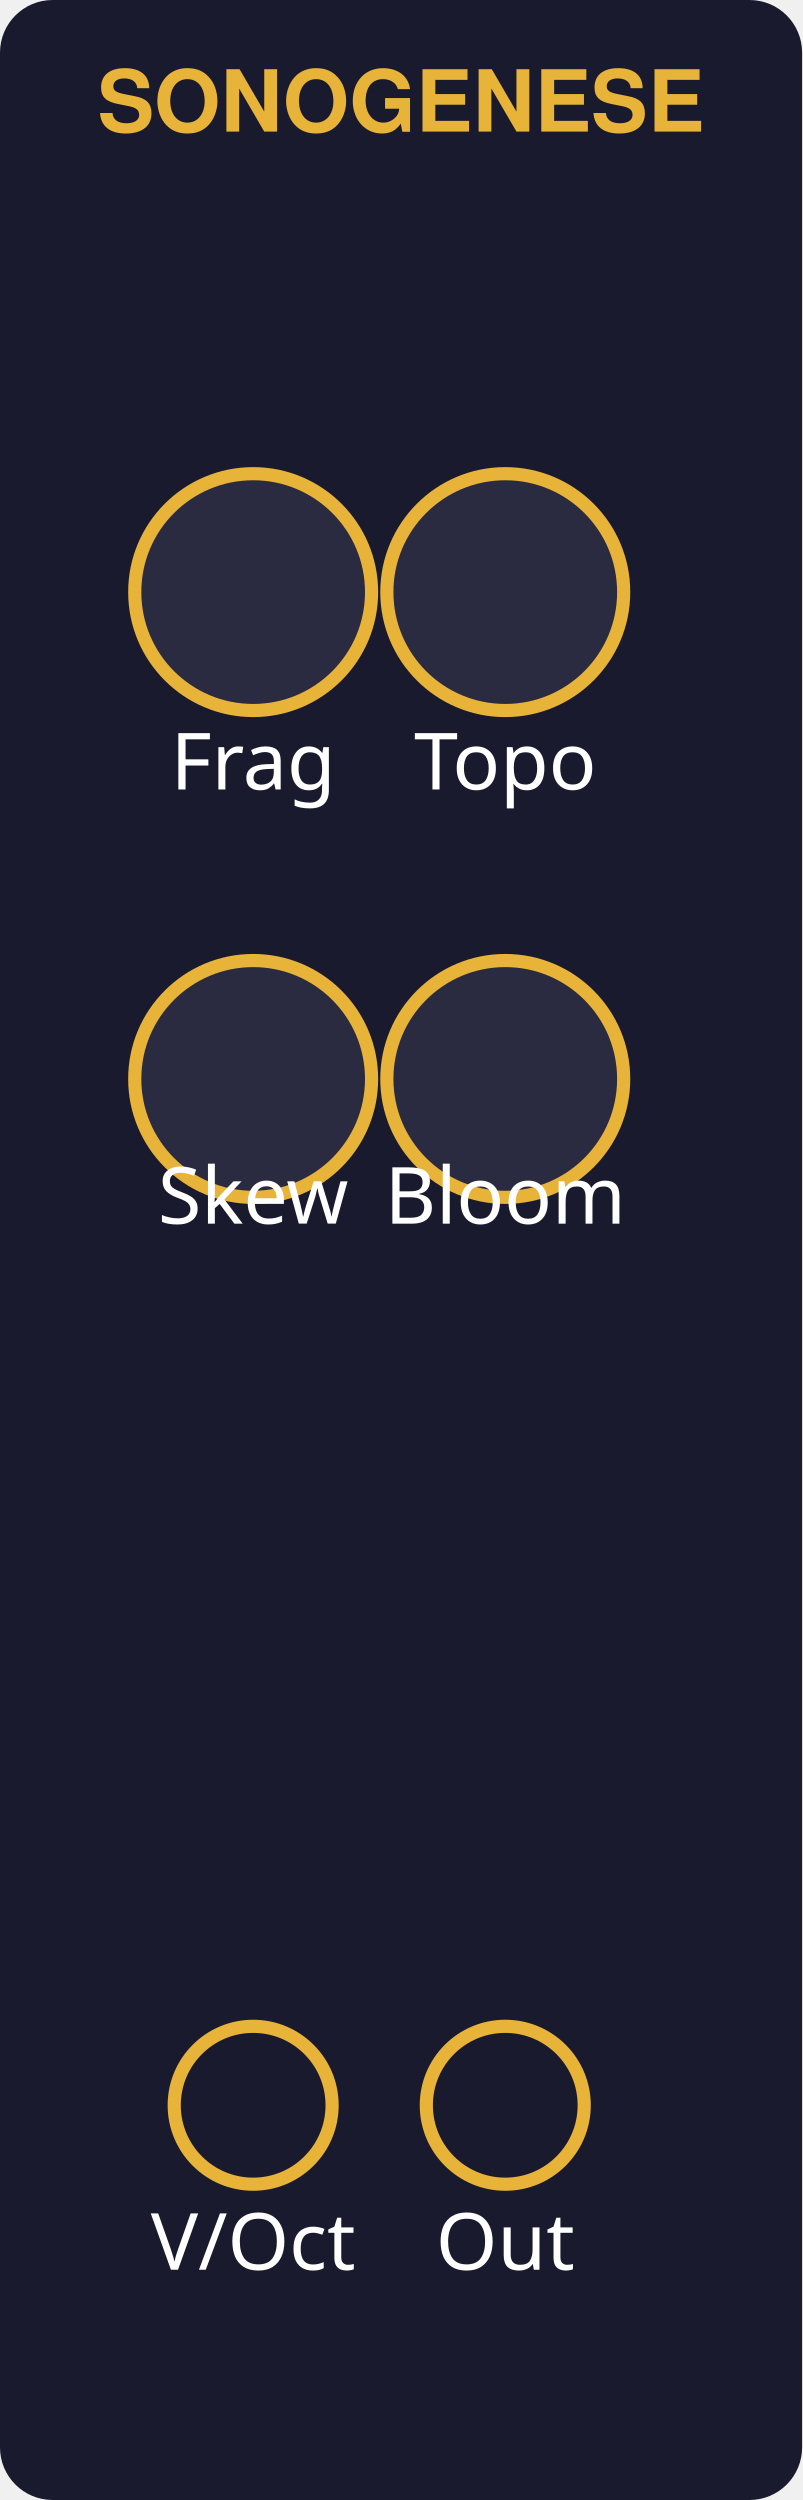
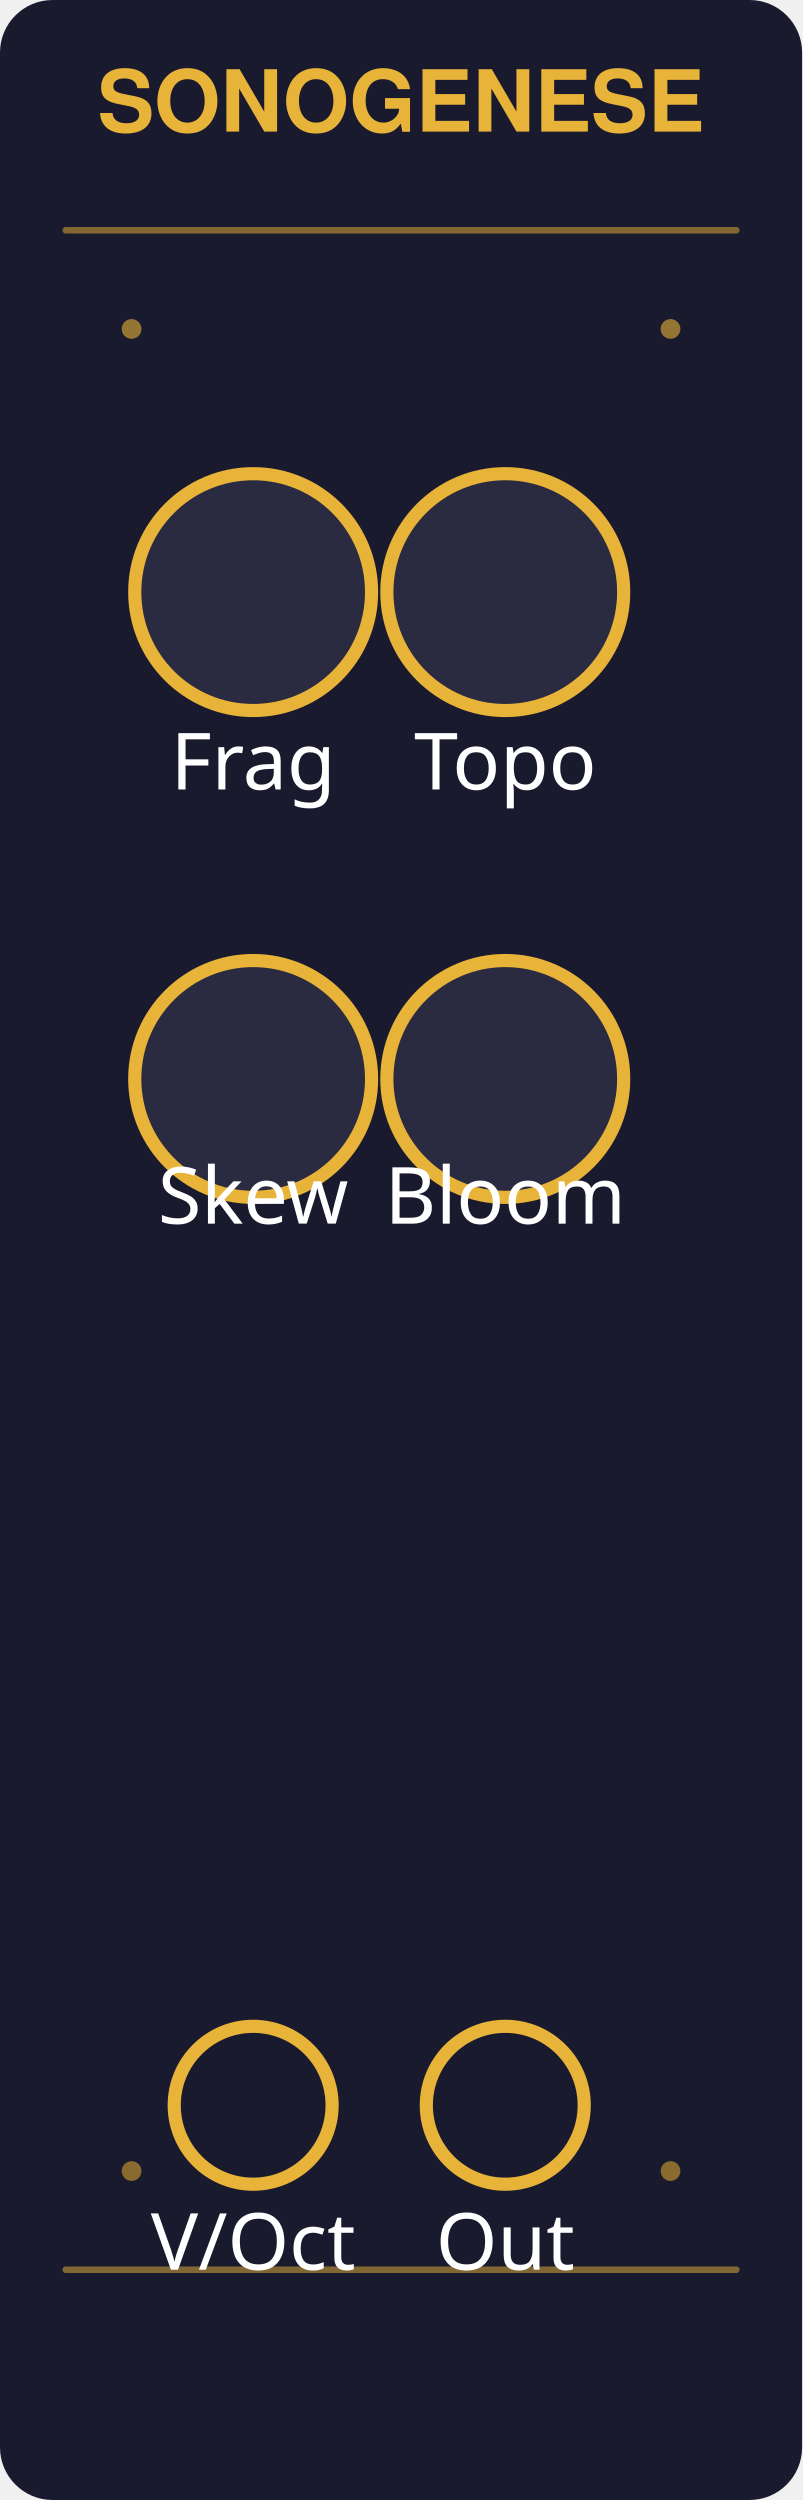
<svg xmlns="http://www.w3.org/2000/svg" width="121.92" height="380" viewBox="0 0 121.92 380" version="1.1" id="svg1">
  <defs id="defs1" />
  <rect style="fill:#1a1a2e;stroke:none" id="background" width="121.92" height="380" x="0" y="0" rx="8" />
+   <line x1="10" y1="35" x2="111.92" y2="35" stroke="#e8b339" stroke-width="1" stroke-linecap="round" opacity="0.5" />
+   <line x1="10" y1="345" x2="111.92" y2="345" stroke="#e8b339" stroke-width="1" stroke-linecap="round" opacity="0.5" />
+   <circle cx="20" cy="50" r="1.5" fill="#e8b339" opacity="0.6" />
+   <circle cx="101.92" cy="50" r="1.5" fill="#e8b339" opacity="0.6" />
+   <circle cx="20" cy="330" r="1.5" fill="#d4a030" opacity="0.6" />
+   <circle cx="101.92" cy="330" r="1.5" fill="#d4a030" opacity="0.6" />
  <text xml:space="preserve" style="font-size:13px;font-family:Helvetica, Arial, sans-serif;font-weight:bold;fill:#e8b339;text-anchor:middle" x="60.96" y="20" id="title">SONOGENESE</text>
  <circle style="fill:#2a2a40;stroke:#e8b339;stroke-width:2" cx="38.48" cy="90" r="18" id="frag_circle" />
  <text xml:space="preserve" style="font-size:12px;font-family:sans-serif;fill:#ffffff;text-anchor:middle" x="38.48" y="120" id="frag_label">Frag</text>
  <circle style="fill:#2a2a40;stroke:#e8b339;stroke-width:2" cx="76.8" cy="90" r="18" id="topo_circle" />
  <text xml:space="preserve" style="font-size:12px;font-family:sans-serif;fill:#ffffff;text-anchor:middle" x="76.8" y="120" id="topo_label">Topo</text>
  <circle style="fill:#2a2a40;stroke:#e8b339;stroke-width:2" cx="38.48" cy="164" r="18" id="skew_circle" />
  <text xml:space="preserve" style="font-size:12px;font-family:sans-serif;fill:#ffffff;text-anchor:middle" x="38.48" y="186" id="skew_label">Skew</text>
  <circle style="fill:#2a2a40;stroke:#e8b339;stroke-width:2" cx="76.8" cy="164" r="18" id="bloom_circle" />
  <text xml:space="preserve" style="font-size:12px;font-family:sans-serif;fill:#ffffff;text-anchor:middle" x="76.8" y="186" id="bloom_label">Bloom</text>
  <circle style="fill:#1a1a2e;stroke:#e8b339;stroke-width:2" cx="38.48" cy="320" r="12" id="voct_circle" />
  <text xml:space="preserve" style="font-size:12px;font-family:sans-serif;fill:#ffffff;text-anchor:middle" x="38.48" y="345" id="voct_label">V/Oct</text>
  <circle style="fill:#1a1a2e;stroke:#e8b339;stroke-width:2" cx="76.8" cy="320" r="12" id="audio_circle" />
  <text xml:space="preserve" style="font-size:12px;font-family:sans-serif;fill:#ffffff;text-anchor:middle" x="76.8" y="345" id="audio_label">Out</text>
</svg>
